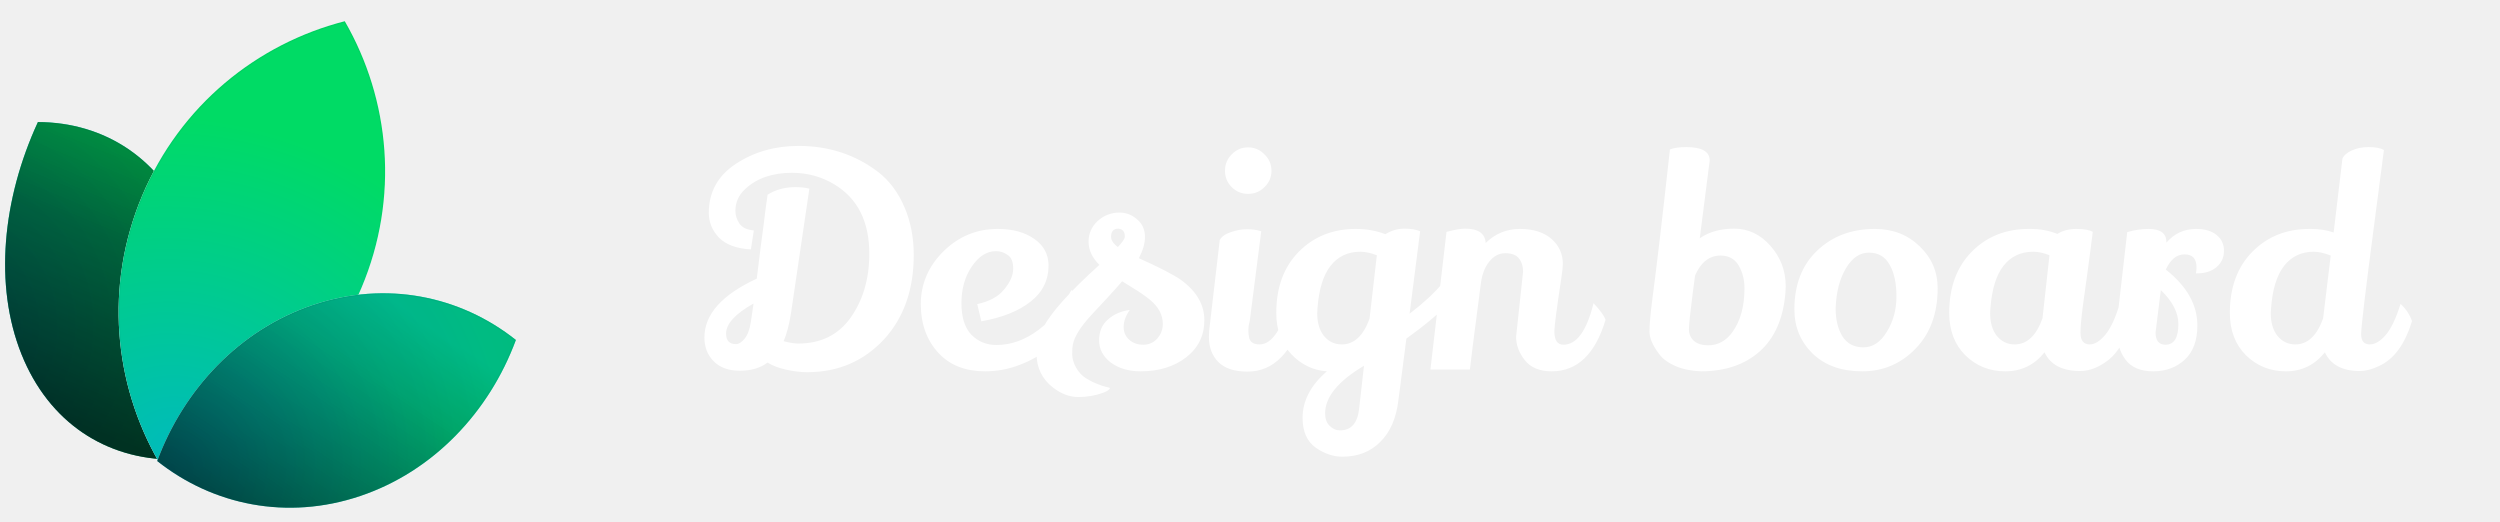
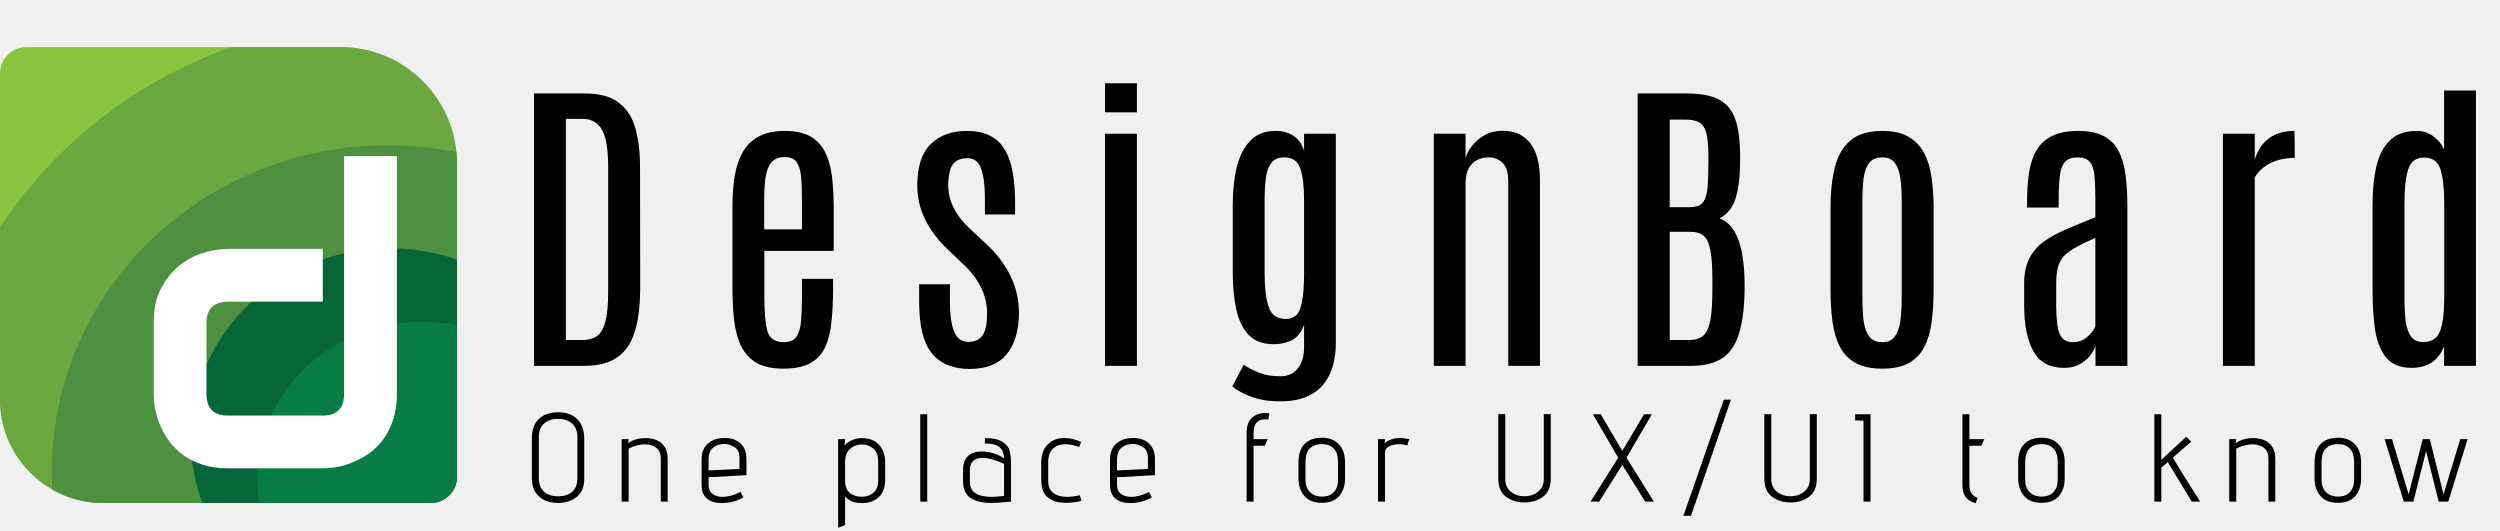
- <svg xmlns="http://www.w3.org/2000/svg" width="115" height="24" viewBox="0 0 115 24" fill="none">
-   <g clip-path="url(#clip0_2530_6389)">
-     <path d="M7.954 21.14C4.896 21.131 2.255 19.458 0.987 16.29C-0.28 13.121 0.109 9.163 1.744 5.615C4.801 5.624 7.443 7.297 8.71 10.465C9.977 13.634 9.588 17.591 7.954 21.14Z" fill="white" />
-     <path d="M7.954 21.14C4.896 21.131 2.255 19.458 0.987 16.29C-0.28 13.121 0.109 9.163 1.744 5.615C4.801 5.624 7.443 7.297 8.71 10.465C9.977 13.634 9.588 17.591 7.954 21.14Z" fill="url(#paint0_radial_2530_6389)" />
-     <g style="mix-blend-mode:hard-light">
-       <path d="M7.954 21.14C4.896 21.131 2.255 19.458 0.987 16.29C-0.28 13.121 0.109 9.163 1.744 5.615C4.801 5.624 7.443 7.297 8.71 10.465C9.977 13.634 9.588 17.591 7.954 21.14Z" fill="black" fill-opacity="0.5" />
-     </g>
-     <path style="mix-blend-mode:hard-light" d="M7.954 21.14C4.896 21.131 2.255 19.458 0.987 16.29C-0.28 13.121 0.109 9.163 1.744 5.615C4.801 5.624 7.443 7.297 8.71 10.465C9.977 13.634 9.588 17.591 7.954 21.14Z" fill="url(#paint1_linear_2530_6389)" fill-opacity="0.5" />
-     <path d="M7.936 21.111C4.897 21.096 2.274 19.43 1.014 16.279C-0.248 13.124 0.136 9.182 1.762 5.643C4.8 5.659 7.423 7.324 8.684 10.475C9.946 13.63 9.562 17.572 7.936 21.111Z" stroke="url(#paint2_linear_2530_6389)" stroke-opacity="0.05" stroke-width="0.056" />
-     <path d="M7.311 21.257C11.354 20.221 14.884 17.375 16.629 13.236C18.374 9.096 17.945 4.587 15.86 0.976C11.816 2.012 8.287 4.858 6.542 8.997C4.797 13.137 5.226 17.646 7.311 21.257Z" fill="white" />
-     <path d="M7.311 21.257C11.354 20.221 14.884 17.375 16.629 13.236C18.374 9.096 17.945 4.587 15.86 0.976C11.816 2.012 8.287 4.858 6.542 8.997C4.797 13.137 5.226 17.646 7.311 21.257Z" fill="url(#paint3_radial_2530_6389)" />
-     <path d="M16.603 13.225C14.864 17.349 11.351 20.186 7.324 21.225C5.253 17.624 4.83 13.132 6.568 9.008C8.306 4.885 11.819 2.047 15.846 1.009C17.918 4.61 18.341 9.101 16.603 13.225Z" stroke="url(#paint4_linear_2530_6389)" stroke-opacity="0.05" stroke-width="0.056" />
-     <path d="M7.233 21.207C9.789 23.237 13.21 23.951 16.577 22.814C19.944 21.677 22.506 18.945 23.73 15.638C21.175 13.608 17.753 12.894 14.387 14.031C11.02 15.168 8.458 17.901 7.233 21.207Z" fill="white" />
-     <path d="M7.233 21.207C9.789 23.237 13.21 23.951 16.577 22.814C19.944 21.677 22.506 18.945 23.73 15.638C21.175 13.608 17.753 12.894 14.387 14.031C11.02 15.168 8.458 17.901 7.233 21.207Z" fill="url(#paint5_radial_2530_6389)" />
-     <g style="mix-blend-mode:hard-light">
-       <path d="M7.233 21.207C9.789 23.237 13.21 23.951 16.577 22.814C19.944 21.677 22.506 18.945 23.73 15.638C21.175 13.608 17.753 12.894 14.387 14.031C11.02 15.168 8.458 17.901 7.233 21.207Z" fill="black" fill-opacity="0.2" />
-     </g>
-     <path style="mix-blend-mode:hard-light" d="M7.233 21.207C9.789 23.237 13.21 23.951 16.577 22.814C19.944 21.677 22.506 18.945 23.73 15.638C21.175 13.608 17.753 12.894 14.387 14.031C11.02 15.168 8.458 17.901 7.233 21.207Z" fill="url(#paint6_linear_2530_6389)" fill-opacity="0.5" />
-     <path d="M16.569 22.788C13.218 23.919 9.814 23.213 7.268 21.198C8.492 17.907 11.045 15.189 14.396 14.058C17.747 12.927 21.151 13.633 23.697 15.648C22.473 18.939 19.92 21.656 16.569 22.788Z" stroke="url(#paint7_linear_2530_6389)" stroke-opacity="0.05" stroke-width="0.056" />
-     <path d="M32.605 9.792C32.605 8.832 33.022 8.079 33.856 7.532C34.69 6.986 35.649 6.712 36.734 6.712C38.123 6.712 39.343 7.111 40.392 7.909C40.912 8.312 41.315 8.85 41.602 9.523C41.889 10.186 42.032 10.921 42.032 11.728C42.032 13.315 41.58 14.606 40.674 15.601C39.733 16.614 38.554 17.121 37.137 17.121C36.823 17.121 36.492 17.081 36.142 17C35.792 16.919 35.514 16.812 35.308 16.677C34.977 16.928 34.551 17.054 34.031 17.054C33.52 17.054 33.121 16.91 32.834 16.623C32.547 16.337 32.403 15.969 32.403 15.521C32.403 14.463 33.206 13.562 34.811 12.818C34.855 12.441 34.918 11.934 34.999 11.298C35.089 10.652 35.156 10.132 35.201 9.738C35.255 9.343 35.29 9.083 35.308 8.958C35.676 8.725 36.102 8.608 36.586 8.608C36.81 8.608 37.025 8.631 37.231 8.676L36.384 14.418C36.303 14.929 36.191 15.355 36.048 15.695C36.326 15.767 36.55 15.803 36.72 15.803C37.751 15.803 38.549 15.413 39.114 14.633C39.697 13.817 39.988 12.831 39.988 11.675C39.988 10.195 39.455 9.133 38.388 8.487C37.796 8.129 37.146 7.949 36.438 7.949C35.532 7.949 34.815 8.196 34.286 8.689C33.981 8.967 33.829 9.303 33.829 9.698C33.829 9.904 33.892 10.101 34.017 10.289C34.143 10.469 34.362 10.572 34.676 10.599L34.542 11.473C33.887 11.437 33.399 11.258 33.076 10.935C32.762 10.603 32.605 10.222 32.605 9.792ZM33.399 15.346C33.399 15.669 33.551 15.83 33.856 15.83C33.981 15.83 34.111 15.749 34.246 15.588C34.389 15.418 34.488 15.153 34.542 14.794L34.663 13.961C33.82 14.436 33.399 14.898 33.399 15.346ZM44.953 13.988C45.508 13.871 45.921 13.647 46.19 13.315C46.468 12.983 46.607 12.665 46.607 12.36C46.607 12.047 46.522 11.836 46.351 11.728C46.19 11.612 46.011 11.553 45.813 11.553C45.392 11.553 45.02 11.791 44.697 12.266C44.383 12.732 44.226 13.293 44.226 13.947C44.226 14.593 44.379 15.077 44.684 15.4C44.997 15.713 45.383 15.87 45.84 15.87C46.513 15.87 47.158 15.637 47.777 15.171C48.395 14.705 48.897 14.095 49.283 13.342C49.48 13.53 49.66 13.763 49.821 14.041C49.525 14.714 49.001 15.373 48.247 16.018C47.871 16.332 47.423 16.588 46.903 16.785C46.392 16.982 45.863 17.081 45.316 17.081C44.419 17.081 43.711 16.807 43.191 16.26C42.635 15.669 42.357 14.911 42.357 13.988C42.357 13.064 42.702 12.257 43.393 11.567C44.092 10.877 44.926 10.531 45.894 10.531C46.584 10.531 47.145 10.684 47.575 10.989C48.005 11.284 48.225 11.688 48.234 12.199C48.234 12.889 47.956 13.45 47.4 13.88C46.853 14.31 46.1 14.611 45.141 14.781L44.953 13.988ZM54.337 12.885C55.045 13.405 55.4 14.019 55.4 14.727C55.4 15.435 55.121 16.005 54.566 16.435C54.01 16.866 53.31 17.081 52.468 17.081C51.921 17.081 51.464 16.946 51.096 16.677C50.737 16.399 50.558 16.059 50.558 15.655C50.558 15.252 50.693 14.933 50.962 14.7C51.23 14.458 51.567 14.31 51.97 14.257C51.782 14.525 51.688 14.786 51.688 15.037C51.688 15.279 51.773 15.476 51.943 15.628C52.114 15.781 52.329 15.857 52.589 15.857C52.849 15.857 53.064 15.763 53.234 15.575C53.405 15.377 53.49 15.153 53.49 14.902C53.49 14.49 53.297 14.122 52.911 13.799C52.678 13.611 52.427 13.436 52.158 13.275C51.889 13.104 51.746 13.015 51.728 13.006C51.692 12.979 51.656 12.957 51.62 12.939C51.459 13.127 51.226 13.387 50.921 13.719C50.616 14.041 50.374 14.301 50.195 14.499C49.693 15.046 49.41 15.503 49.348 15.87C49.33 15.942 49.321 16.081 49.321 16.287C49.321 16.485 49.379 16.691 49.496 16.906C49.621 17.121 49.769 17.282 49.94 17.39C50.11 17.498 50.276 17.583 50.437 17.645C50.607 17.717 50.751 17.767 50.867 17.793C50.993 17.82 51.056 17.838 51.056 17.847C51.056 17.91 50.957 17.982 50.76 18.062C50.392 18.197 50.007 18.264 49.603 18.264C49.209 18.264 48.823 18.121 48.447 17.834C47.936 17.439 47.68 16.915 47.68 16.26C47.68 15.857 47.783 15.458 47.989 15.063C48.357 14.364 49.218 13.405 50.572 12.185C50.24 11.854 50.074 11.5 50.074 11.123C50.074 10.747 50.213 10.428 50.491 10.168C50.778 9.908 51.114 9.778 51.499 9.778C51.849 9.778 52.154 9.917 52.414 10.195C52.584 10.383 52.669 10.621 52.669 10.908C52.669 11.195 52.575 11.518 52.387 11.876C53.346 12.307 53.996 12.643 54.337 12.885ZM51.419 11.365C51.634 11.141 51.742 10.98 51.742 10.881C51.742 10.657 51.643 10.536 51.446 10.518C51.221 10.518 51.109 10.643 51.109 10.895C51.109 11.047 51.213 11.204 51.419 11.365ZM56.659 7.102C56.865 6.887 57.116 6.779 57.412 6.779C57.708 6.779 57.959 6.887 58.165 7.102C58.38 7.308 58.488 7.559 58.488 7.855C58.488 8.151 58.38 8.402 58.165 8.608C57.959 8.814 57.708 8.918 57.412 8.918C57.116 8.918 56.865 8.814 56.659 8.608C56.453 8.402 56.35 8.151 56.35 7.855C56.35 7.559 56.453 7.308 56.659 7.102ZM56.108 11.042C56.197 10.881 56.367 10.76 56.618 10.679C56.87 10.59 57.116 10.545 57.358 10.545C57.609 10.545 57.829 10.576 58.017 10.639C57.667 13.338 57.493 14.7 57.493 14.727C57.448 14.907 57.425 15.059 57.425 15.184C57.425 15.301 57.434 15.404 57.452 15.494C57.488 15.727 57.65 15.843 57.937 15.843C58.232 15.843 58.501 15.655 58.743 15.279C58.994 14.893 59.183 14.458 59.308 13.974C59.371 14.01 59.47 14.118 59.604 14.297C59.739 14.476 59.819 14.611 59.846 14.7C59.667 15.418 59.362 15.996 58.932 16.435C58.501 16.875 57.986 17.094 57.385 17.094C56.784 17.094 56.336 16.946 56.04 16.65C55.753 16.355 55.61 15.973 55.61 15.507C55.61 15.409 55.614 15.306 55.623 15.198L56.108 11.042ZM62.367 10.531C62.86 10.531 63.313 10.612 63.725 10.773C64.003 10.603 64.294 10.518 64.599 10.518C64.904 10.518 65.146 10.558 65.326 10.639L64.841 14.431C65.505 13.92 66.007 13.454 66.348 13.033L66.738 13.853C66.227 14.391 65.545 14.965 64.694 15.575L64.33 18.385C64.232 19.228 63.954 19.873 63.497 20.322C63.048 20.779 62.466 21.008 61.748 21.008C61.336 21.008 60.932 20.873 60.538 20.604C60.126 20.317 59.919 19.855 59.919 19.219C59.919 18.439 60.291 17.726 61.036 17.081C60.399 17.036 59.852 16.771 59.395 16.287C58.938 15.803 58.709 15.171 58.709 14.391C58.709 13.217 59.054 12.28 59.745 11.58C60.435 10.881 61.309 10.531 62.367 10.531ZM62.569 11.58C61.995 11.58 61.538 11.8 61.197 12.239C60.865 12.67 60.668 13.315 60.605 14.176C60.596 14.257 60.592 14.333 60.592 14.405C60.592 14.844 60.695 15.193 60.901 15.453C61.116 15.713 61.39 15.843 61.721 15.843C62.286 15.843 62.712 15.449 62.999 14.66L63.335 11.742C63.057 11.634 62.802 11.58 62.569 11.58ZM60.955 19.017C60.955 19.259 61.022 19.448 61.157 19.582C61.3 19.726 61.461 19.797 61.641 19.797C62.143 19.797 62.434 19.479 62.515 18.842L62.743 16.825C61.551 17.533 60.955 18.264 60.955 19.017ZM69.74 15.494L70.062 12.495C70.062 12.253 70 12.051 69.874 11.89C69.749 11.728 69.538 11.648 69.242 11.648C68.955 11.648 68.709 11.778 68.502 12.038C68.305 12.289 68.18 12.607 68.126 12.992C67.803 15.449 67.633 16.785 67.615 17H65.799L66.539 10.666C66.915 10.567 67.202 10.518 67.4 10.518C68 10.518 68.314 10.738 68.341 11.177C68.78 10.747 69.305 10.531 69.915 10.531C70.533 10.531 71.017 10.684 71.367 10.989C71.716 11.293 71.891 11.679 71.891 12.145C71.891 12.271 71.865 12.508 71.811 12.858C71.605 14.221 71.501 15.014 71.501 15.238C71.501 15.651 71.64 15.857 71.918 15.857C72.528 15.857 72.99 15.22 73.303 13.947C73.608 14.27 73.792 14.525 73.855 14.714C73.38 16.292 72.555 17.081 71.38 17.081C70.825 17.081 70.412 16.91 70.143 16.57C69.874 16.229 69.74 15.87 69.74 15.494ZM79.776 10.518C80.421 10.518 80.977 10.782 81.443 11.311C81.91 11.84 82.143 12.459 82.143 13.167C82.143 13.266 82.138 13.369 82.129 13.477C82.031 14.651 81.636 15.548 80.946 16.166C80.255 16.776 79.355 17.081 78.243 17.081C77.794 17.063 77.404 16.982 77.073 16.839C76.741 16.695 76.495 16.516 76.333 16.301C76.028 15.906 75.876 15.557 75.876 15.252C75.876 14.938 75.921 14.436 76.01 13.745C76.199 12.329 76.468 10.038 76.817 6.873C77.005 6.802 77.257 6.766 77.57 6.766C78.288 6.766 78.646 6.972 78.646 7.384L78.189 10.962C78.61 10.666 79.139 10.518 79.776 10.518ZM77.691 15.158C77.691 15.364 77.768 15.539 77.92 15.682C78.081 15.817 78.301 15.884 78.579 15.884C79.036 15.884 79.413 15.673 79.709 15.252C80.067 14.741 80.246 14.077 80.246 13.261C80.246 12.867 80.157 12.517 79.978 12.212C79.798 11.908 79.52 11.755 79.144 11.755C78.633 11.755 78.243 12.06 77.974 12.67L77.866 13.477C77.75 14.382 77.691 14.942 77.691 15.158ZM86.241 10.531C87.066 10.531 87.751 10.796 88.298 11.325C88.854 11.854 89.132 12.499 89.132 13.261C89.132 14.418 88.791 15.346 88.11 16.045C87.438 16.735 86.622 17.081 85.662 17.081C84.703 17.081 83.941 16.807 83.376 16.26C82.82 15.713 82.542 15.037 82.542 14.23C82.542 13.1 82.888 12.203 83.578 11.54C84.277 10.868 85.165 10.531 86.241 10.531ZM85.972 11.621C85.55 11.621 85.196 11.863 84.909 12.347C84.622 12.831 84.466 13.441 84.439 14.176C84.439 14.696 84.542 15.126 84.748 15.467C84.963 15.808 85.286 15.978 85.716 15.978C86.147 15.978 86.505 15.74 86.792 15.265C87.088 14.79 87.236 14.248 87.236 13.638C87.236 13.028 87.133 12.544 86.927 12.185C86.72 11.809 86.402 11.621 85.972 11.621ZM95.689 17.067C94.864 17.067 94.317 16.78 94.048 16.207C93.582 16.789 92.981 17.081 92.246 17.081C91.519 17.081 90.905 16.834 90.403 16.341C89.91 15.848 89.664 15.198 89.664 14.391C89.664 13.217 90.009 12.28 90.699 11.58C91.389 10.881 92.264 10.531 93.322 10.531C93.349 10.531 93.375 10.531 93.402 10.531C93.851 10.531 94.263 10.608 94.639 10.76C94.882 10.608 95.173 10.531 95.514 10.531C95.863 10.531 96.114 10.576 96.267 10.666C96.186 11.329 96.101 11.984 96.011 12.629C95.922 13.266 95.859 13.719 95.823 13.988C95.742 14.597 95.702 15.037 95.702 15.306C95.702 15.664 95.845 15.843 96.132 15.843C96.356 15.843 96.594 15.695 96.845 15.4C97.096 15.095 97.316 14.62 97.504 13.974C97.764 14.207 97.943 14.467 98.042 14.754C97.782 15.606 97.432 16.207 96.993 16.556C96.554 16.897 96.119 17.067 95.689 17.067ZM93.523 11.58C92.95 11.58 92.492 11.8 92.152 12.239C91.82 12.67 91.623 13.315 91.56 14.176C91.551 14.257 91.546 14.333 91.546 14.405C91.546 14.844 91.65 15.193 91.856 15.453C92.071 15.713 92.344 15.843 92.676 15.843C93.241 15.843 93.667 15.444 93.954 14.647L94.276 11.742C94.016 11.634 93.765 11.58 93.523 11.58ZM101.039 12.293C101.039 11.899 100.855 11.701 100.488 11.701C100.129 11.701 99.842 11.934 99.627 12.401C100.595 13.163 101.079 14.019 101.079 14.969C101.079 15.66 100.887 16.184 100.501 16.543C100.115 16.901 99.631 17.081 99.049 17.081C98.466 17.081 98.04 16.901 97.771 16.543C97.502 16.175 97.368 15.713 97.368 15.158C97.368 14.987 97.372 14.862 97.381 14.781L97.852 10.679C98.174 10.581 98.502 10.531 98.833 10.531C99.38 10.531 99.654 10.733 99.654 11.137V11.163C100.012 10.742 100.47 10.531 101.025 10.531C101.429 10.531 101.743 10.626 101.967 10.814C102.191 10.993 102.303 11.235 102.303 11.54C102.303 11.845 102.187 12.096 101.953 12.293C101.729 12.481 101.433 12.575 101.066 12.575C101.048 12.575 101.03 12.575 101.012 12.575C101.03 12.477 101.039 12.383 101.039 12.293ZM100.205 14.902C100.205 14.382 99.936 13.862 99.398 13.342C99.237 14.633 99.156 15.283 99.156 15.292C99.156 15.669 99.309 15.857 99.613 15.857C100.008 15.857 100.205 15.539 100.205 14.902ZM107.751 7.304C107.814 7.151 107.953 7.026 108.168 6.927C108.392 6.82 108.657 6.766 108.961 6.766C109.275 6.766 109.508 6.811 109.661 6.9C109.571 7.6 109.428 8.698 109.23 10.195C108.818 13.324 108.612 15.05 108.612 15.373C108.612 15.687 108.746 15.843 109.015 15.843C109.248 15.843 109.49 15.7 109.741 15.413C109.992 15.117 110.221 14.638 110.427 13.974C110.678 14.216 110.853 14.481 110.952 14.768C110.629 15.835 110.122 16.525 109.432 16.839C109.118 16.991 108.822 17.067 108.545 17.067C107.747 17.067 107.213 16.78 106.944 16.207C106.478 16.789 105.882 17.081 105.156 17.081C104.429 17.081 103.815 16.834 103.313 16.341C102.82 15.848 102.573 15.198 102.573 14.391C102.573 13.217 102.919 12.28 103.609 11.58C104.299 10.881 105.173 10.531 106.231 10.531C106.258 10.531 106.285 10.531 106.312 10.531C106.68 10.531 107.025 10.585 107.348 10.693L107.751 7.304ZM106.433 11.58C105.859 11.58 105.402 11.8 105.061 12.239C104.73 12.67 104.532 13.315 104.47 14.176C104.461 14.257 104.456 14.333 104.456 14.405C104.456 14.844 104.559 15.193 104.766 15.453C104.981 15.713 105.254 15.843 105.586 15.843C106.151 15.843 106.577 15.444 106.863 14.647L107.213 11.755C106.917 11.639 106.657 11.58 106.433 11.58Z" fill="white" />
+ <svg xmlns="http://www.w3.org/2000/svg" width="1804" height="383" viewBox="0 0 1804 383" fill="none">
+   <g clip-path="url(#clip0_2549_6505)">
+     <ellipse cx="280.997" cy="345.032" rx="419.893" ry="407.349" fill="#8BC43E" />
+     <ellipse cx="279.647" cy="340.257" rx="332.591" ry="325.433" fill="#6CA840" />
+     <ellipse cx="279.648" cy="340.254" rx="242.243" ry="235.398" fill="#4D903F" />
+     <ellipse cx="280.998" cy="316.843" rx="143.256" ry="137.686" fill="#066638" />
+     <ellipse cx="304.99" cy="345.036" rx="119.264" ry="112.849" fill="#077D45" />
+     <path d="M286.389 284.479C286.389 291.021 285.559 296.93 283.898 302.203C282.238 307.379 280.041 311.969 277.307 315.973C274.572 319.879 271.398 323.248 267.785 326.08C264.172 328.814 260.363 331.061 256.359 332.818C252.453 334.576 248.449 335.895 244.348 336.773C240.344 337.555 236.535 337.945 232.922 337.945H164.221C157.678 337.945 151.818 337.115 146.643 335.455C141.467 333.795 136.877 331.598 132.873 328.863C128.967 326.031 125.598 322.809 122.766 319.195C120.031 315.582 117.785 311.822 116.027 307.916C114.27 303.912 112.951 299.908 112.072 295.904C111.291 291.803 110.9 287.994 110.9 284.479V232.916C110.9 223.15 112.658 214.898 116.174 208.16C119.787 201.324 124.23 195.807 129.504 191.607C134.875 187.311 140.686 184.234 146.936 182.379C153.186 180.523 158.947 179.596 164.221 179.596H232.922V217.682H164.514C159.436 217.682 155.578 219 152.941 221.637C150.305 224.176 148.986 227.936 148.986 232.916V284.186C148.986 289.361 150.256 293.268 152.795 295.904C155.432 298.541 159.24 299.859 164.221 299.859H232.922C238.098 299.859 241.955 298.541 244.494 295.904C247.033 293.268 248.303 289.459 248.303 284.479V112.652H286.389V284.479Z" fill="white" />
  </g>
+   <path d="M385.351 264V67.445H422.317C432.592 67.445 440.595 69.604 446.328 73.922C452.061 78.166 456.081 84.271 458.389 92.238C460.697 100.204 461.851 109.734 461.851 120.827L461.963 207.155C461.963 220.408 460.623 231.241 457.943 239.654C455.337 247.993 451.056 254.135 445.1 258.081C439.218 262.027 431.363 264 421.535 264H385.351ZM408.357 245.35H420.195C424.365 245.35 427.827 244.456 430.581 242.669C433.336 240.808 435.384 237.383 436.724 232.395C438.138 227.407 438.846 220.185 438.846 210.729V120.269C438.846 107.91 437.394 99.087 434.49 93.801C431.586 88.441 426.821 85.76 420.195 85.76H408.357V245.35ZM565.396 266.01C557.355 266.01 550.878 264.633 545.964 261.878C541.124 259.049 537.439 255.066 534.907 249.928C532.376 244.791 530.664 238.649 529.77 231.501C528.951 224.279 528.542 216.313 528.542 207.602V148.412C528.542 140.52 529.1 133.298 530.217 126.746C531.334 120.12 533.269 114.425 536.024 109.66C538.779 104.82 542.613 101.098 547.527 98.492C552.441 95.811 558.695 94.471 566.289 94.471C573.958 94.471 580.137 95.811 584.828 98.492C589.518 101.172 593.055 104.969 595.437 109.883C597.894 114.722 599.532 120.53 600.351 127.305C601.17 134.006 601.58 141.376 601.58 149.417V181.022H551.548V214.415C551.548 224.987 552.255 233.065 553.669 238.649C555.159 244.158 559.142 246.913 565.619 246.913C569.863 246.913 572.878 245.61 574.665 243.004C576.526 240.324 577.643 236.601 578.016 231.836C578.462 226.997 578.686 221.301 578.686 214.75V201.236H601.133V208.384C601.133 217.095 600.761 224.987 600.016 232.06C599.346 239.133 597.857 245.201 595.549 250.263C593.241 255.326 589.667 259.235 584.828 261.99C580.063 264.67 573.586 266.01 565.396 266.01ZM551.436 165.499H578.686V144.168C578.686 137.468 578.462 131.846 578.016 127.305C577.569 122.689 576.489 119.227 574.777 116.919C573.064 114.536 570.235 113.345 566.289 113.345C561.897 113.345 558.621 114.685 556.461 117.365C554.377 120.046 552.999 123.768 552.329 128.533C551.734 133.224 551.436 138.696 551.436 144.95V165.499ZM699.652 266.234C687.739 266.234 678.693 262.511 672.514 255.066C666.334 247.546 663.245 235.112 663.245 217.765V205.145H685.469V217.653C685.469 227.034 686.474 234.219 688.484 239.207C690.569 244.196 693.956 246.69 698.647 246.69C703.337 246.69 706.762 245.163 708.921 242.111C711.155 239.058 712.272 233.586 712.272 225.694C712.272 221.748 711.676 217.839 710.485 213.968C709.293 210.022 707.469 206.15 705.012 202.353C702.556 198.482 699.391 194.722 695.52 191.074L683.682 179.794C676.609 173.019 671.211 165.834 667.488 158.24C663.766 150.571 661.904 142.456 661.904 133.894C661.904 120.344 665.106 110.404 671.509 104.076C677.912 97.673 686.734 94.471 697.977 94.471C705.496 94.471 711.825 96.109 716.962 99.385C722.099 102.661 725.971 108.096 728.577 115.69C731.183 123.284 732.486 133.633 732.486 146.737V154.778H710.708V143.163C710.708 133.782 709.777 126.598 707.916 121.609C706.129 116.621 702.891 114.127 698.2 114.127C693.658 114.127 690.234 115.467 687.926 118.147C685.692 120.753 684.464 125.555 684.24 132.554C684.166 136.127 684.612 139.738 685.58 143.387C686.623 147.035 688.298 150.646 690.606 154.22C692.914 157.793 695.892 161.293 699.54 164.717L711.602 175.997C719.419 183.219 725.301 190.999 729.247 199.338C733.267 207.602 735.277 216.35 735.277 225.582C735.277 238.239 732.374 248.179 726.567 255.401C720.834 262.623 711.862 266.234 699.652 266.234ZM797.389 264V96.481H820.395V264H797.389ZM797.389 81.07V60.074H820.395V81.07H797.389ZM925.726 289.575C918.057 289.798 911.133 288.942 904.954 287.006C898.849 285.07 893.6 282.353 889.207 278.853L897.471 263.218C900.747 265.452 904.619 267.425 909.086 269.137C913.553 270.85 918.727 271.631 924.609 271.482C929.821 271.334 933.841 269.361 936.671 265.564C939.574 261.841 941.026 256.815 941.026 250.487V234.517C938.867 240.026 935.889 243.712 932.092 245.573C928.295 247.434 923.976 248.365 919.137 248.365C911.319 248.365 905.252 246.094 900.933 241.553C896.689 237.011 893.711 230.794 891.999 222.902C890.361 215.01 889.542 206.076 889.542 196.099V148.077C889.542 137.877 890.51 128.719 892.446 120.604C894.456 112.489 897.769 106.086 902.385 101.395C907.001 96.63 913.255 94.322 921.147 94.471C925.912 94.546 930.007 95.737 933.432 98.045C936.931 100.353 939.463 103.927 941.026 108.766V96.481H963.92V248.365C963.92 253.13 963.325 257.895 962.133 262.66C961.017 267.425 959.044 271.78 956.214 275.726C953.46 279.747 949.588 282.985 944.6 285.442C939.686 287.974 933.395 289.351 925.726 289.575ZM927.96 230.161C930.938 230.161 933.395 229.268 935.33 227.481C937.266 225.694 938.681 222.381 939.574 217.542C940.542 212.628 941.026 205.592 941.026 196.434V144.727C941.026 134.527 940.095 126.784 938.234 121.498C936.447 116.211 932.65 113.568 926.843 113.568C922.599 113.568 919.435 114.908 917.35 117.589C915.34 120.195 914.037 123.806 913.441 128.422C912.846 133.038 912.548 138.398 912.548 144.503V196.658C912.548 207.751 913.553 216.127 915.563 221.785C917.573 227.369 921.706 230.161 927.96 230.161ZM1034.63 264V96.481H1057.53V114.238C1059.01 109.027 1062.18 104.411 1067.02 100.39C1071.93 96.37 1077.78 94.359 1084.55 94.359C1092.96 94.359 1099.52 97.338 1104.21 103.294C1108.9 109.25 1111.24 118.296 1111.24 130.432V264H1088.35V130.544C1088.35 124.587 1087.01 120.269 1084.33 117.589C1081.65 114.908 1078.22 113.568 1074.05 113.568C1071 113.568 1068.21 114.238 1065.68 115.579C1063.15 116.919 1061.14 119.003 1059.65 121.833C1058.23 124.662 1057.53 128.31 1057.53 132.777V264H1034.63ZM1181.73 264V67.445H1217.24C1227.3 67.445 1235.08 68.934 1240.58 71.912C1246.09 74.89 1249.97 79.618 1252.2 86.095C1254.43 92.573 1255.59 101.098 1255.66 111.67V115.914C1255.66 126.858 1254.62 135.792 1252.53 142.717C1250.52 149.566 1246.62 154.517 1240.81 157.57C1245.5 159.431 1249.15 162.67 1251.75 167.286C1254.36 171.902 1256.18 177.449 1257.23 183.926C1258.34 190.404 1258.9 197.365 1258.9 204.81V208.942C1258.75 221.748 1257.45 232.209 1254.99 240.324C1252.61 248.439 1248.63 254.433 1243.04 258.304C1237.46 262.101 1229.83 264 1220.15 264H1181.73ZM1204.85 245.35H1219.03C1223.42 245.35 1226.81 244.27 1229.19 242.111C1231.58 239.952 1233.25 236.192 1234.22 230.831C1235.19 225.396 1235.67 217.877 1235.67 208.272V201.46C1235.67 189.324 1234.7 180.613 1232.77 175.327C1230.83 169.966 1226.66 167.286 1220.26 167.286H1204.85V245.35ZM1204.85 149.529H1217.91C1221.04 149.529 1223.57 149.194 1225.51 148.524C1227.44 147.779 1228.93 146.328 1229.98 144.168C1231.09 142.009 1231.84 138.808 1232.21 134.564C1232.58 130.32 1232.77 124.625 1232.77 117.477V112.005C1232.77 104.56 1232.21 99.013 1231.09 95.365C1229.98 91.716 1228.19 89.297 1225.73 88.106C1223.35 86.914 1220.18 86.319 1216.24 86.319H1204.85V149.529ZM1358.31 266.01C1350.42 266.01 1344.02 264.67 1339.1 261.99C1334.19 259.235 1330.39 255.363 1327.71 250.375C1325.11 245.312 1323.32 239.282 1322.35 232.283C1321.38 225.21 1320.9 217.318 1320.9 208.607V149.306C1320.9 138.808 1321.91 129.427 1323.92 121.163C1325.93 112.898 1329.61 106.384 1334.97 101.619C1340.41 96.854 1348.19 94.471 1358.31 94.471C1365.91 94.471 1372.12 95.849 1376.96 98.603C1381.8 101.284 1385.56 105.118 1388.24 110.106C1390.92 115.02 1392.75 120.827 1393.71 127.528C1394.76 134.155 1395.28 141.414 1395.28 149.306V208.607C1395.28 217.169 1394.83 224.95 1393.94 231.948C1393.04 238.947 1391.3 245.015 1388.69 250.152C1386.16 255.215 1382.44 259.123 1377.52 261.878C1372.68 264.633 1366.28 266.01 1358.31 266.01ZM1358.31 246.913C1362.33 246.913 1365.31 245.573 1367.25 242.893C1369.26 240.212 1370.6 236.49 1371.27 231.725C1371.94 226.885 1372.27 221.301 1372.27 214.973V144.727C1372.27 138.473 1371.94 133.038 1371.27 128.422C1370.6 123.731 1369.26 120.083 1367.25 117.477C1365.24 114.871 1362.26 113.568 1358.31 113.568C1354.14 113.568 1351.02 114.871 1348.93 117.477C1346.85 120.083 1345.47 123.731 1344.8 128.422C1344.2 133.038 1343.91 138.473 1343.91 144.727V214.973C1343.91 221.301 1344.2 226.885 1344.8 231.725C1345.47 236.49 1346.85 240.212 1348.93 242.893C1351.02 245.573 1354.14 246.913 1358.31 246.913ZM1489.33 265.452C1479.2 265.452 1471.91 261.543 1467.44 253.726C1462.97 245.834 1460.7 234.926 1460.63 221.004V204.698C1460.63 197.328 1461.89 191.222 1464.43 186.383C1466.96 181.469 1470.53 177.374 1475.15 174.098C1479.76 170.822 1485.2 167.882 1491.45 165.276C1497.71 162.595 1504.56 159.766 1512 156.788V143.833C1512 136.686 1511.78 130.916 1511.33 126.523C1510.88 122.056 1509.73 118.78 1507.87 116.695C1506.08 114.611 1503.18 113.568 1499.16 113.568C1495.21 113.568 1492.23 114.611 1490.22 116.695C1488.29 118.78 1487.02 122.056 1486.43 126.523C1485.83 130.99 1485.53 136.798 1485.53 143.945V149.752H1462.75V144.95C1462.75 137.803 1463.2 131.176 1464.09 125.071C1464.98 118.892 1466.7 113.531 1469.23 108.989C1471.76 104.448 1475.44 100.911 1480.28 98.38C1485.2 95.774 1491.64 94.471 1499.6 94.471C1507.2 94.471 1513.3 95.7 1517.92 98.157C1522.61 100.539 1526.18 104.076 1528.64 108.766C1531.17 113.457 1532.88 119.264 1533.78 126.188C1534.67 133.038 1535.12 140.967 1535.12 149.976V264H1512.11V249.482C1511.44 251.715 1510.14 254.098 1508.2 256.629C1506.27 259.086 1503.74 261.171 1500.61 262.883C1497.48 264.596 1493.72 265.452 1489.33 265.452ZM1495.81 246.913C1499.83 246.913 1503.29 245.647 1506.19 243.116C1509.1 240.51 1511.03 237.942 1512 235.41V171.641C1506.27 174.173 1501.54 176.481 1497.82 178.566C1494.17 180.576 1491.3 182.698 1489.22 184.931C1487.21 187.165 1485.79 189.845 1484.97 192.972C1484.16 196.099 1483.75 200.045 1483.75 204.81V220.333C1483.75 229.789 1484.56 236.601 1486.2 240.771C1487.84 244.866 1491.04 246.913 1495.81 246.913ZM1604.04 264V96.481H1627.05V115.132C1628.98 108.654 1632.33 103.592 1637.1 99.944C1641.94 96.295 1648.08 94.471 1655.53 94.471C1655.68 94.471 1655.75 95.476 1655.75 97.487C1655.82 99.422 1655.86 101.656 1655.86 104.187C1655.86 106.719 1655.86 108.989 1655.86 111C1655.86 112.935 1655.86 113.903 1655.86 113.903C1652.29 113.903 1648.71 114.35 1645.14 115.244C1641.57 116.062 1638.22 117.514 1635.09 119.599C1631.96 121.609 1629.28 124.364 1627.05 127.863V264H1604.04ZM1740.53 265.452C1732.27 265.452 1726.09 263.032 1721.99 258.193C1717.97 253.353 1715.29 246.801 1713.95 238.537C1712.69 230.198 1712.05 220.817 1712.05 210.394V147.072C1712.05 137.095 1712.95 128.161 1714.73 120.269C1716.6 112.303 1719.83 106.011 1724.45 101.395C1729.14 96.779 1735.66 94.471 1743.99 94.471C1748.39 94.471 1752.3 95.737 1755.72 98.268C1759.22 100.8 1761.86 103.927 1763.65 107.649V65.323H1786.66V264H1763.65V249.928C1761.42 255.438 1758.25 259.421 1754.16 261.878C1750.06 264.261 1745.52 265.452 1740.53 265.452ZM1748.46 246.801C1751.96 246.801 1754.83 245.945 1757.06 244.233C1759.37 242.446 1761.04 239.17 1762.09 234.405C1763.2 229.64 1763.76 222.828 1763.76 213.968V146.737C1763.76 135.867 1762.83 127.64 1760.97 122.056C1759.18 116.472 1755.2 113.68 1749.02 113.68C1743.44 113.754 1739.71 116.509 1737.85 121.944C1735.99 127.305 1735.06 135.755 1735.06 147.295V214.973C1735.06 221.45 1735.36 227.071 1735.95 231.836C1736.62 236.601 1737.93 240.287 1739.86 242.893C1741.8 245.499 1744.66 246.801 1748.46 246.801Z" fill="black" />
+   <path d="M421.587 345.299C421.587 351.359 419.727 355.829 416.007 358.709C412.347 361.529 407.937 362.939 402.777 362.939C399.537 362.939 396.477 362.369 393.597 361.229C390.717 360.029 388.347 358.109 386.487 355.469C384.687 352.829 383.787 349.439 383.787 345.299V316.319C383.787 310.139 385.467 305.459 388.827 302.279C392.247 299.099 396.927 297.509 402.867 297.509C408.807 297.509 413.397 299.189 416.637 302.549C419.937 305.909 421.587 310.529 421.587 316.409V345.299ZM416.637 315.509C416.637 311.129 415.347 307.829 412.767 305.609C410.247 303.389 406.887 302.279 402.687 302.279C398.487 302.279 395.127 303.389 392.607 305.609C390.087 307.829 388.827 311.129 388.827 315.509V345.209C388.827 349.469 390.117 352.709 392.697 354.929C395.337 357.089 398.667 358.169 402.687 358.169C406.767 358.169 410.097 357.119 412.677 355.019C415.317 352.859 416.637 349.559 416.637 345.119V315.509ZM476.832 331.079C476.832 327.419 475.752 324.779 473.592 323.159C471.492 321.479 468.762 320.639 465.402 320.639C463.362 320.639 461.292 320.939 459.192 321.539C457.092 322.079 455.232 322.799 453.612 323.699V361.949H448.572V316.859H453.612L453.252 319.919C454.692 318.659 456.522 317.729 458.742 317.129C460.962 316.469 463.272 316.139 465.672 316.139C468.972 316.139 471.792 316.679 474.132 317.759C476.532 318.839 478.392 320.459 479.712 322.619C481.092 324.779 481.782 327.509 481.782 330.809V361.949H476.832V331.079ZM536.412 358.799C534.252 360.179 531.792 361.229 529.032 361.949C526.272 362.669 523.512 363.029 520.752 363.029C516.312 363.029 512.772 361.949 510.132 359.789C507.552 357.569 506.262 354.269 506.262 349.889V331.439C506.262 326.579 507.762 322.799 510.762 320.099C513.822 317.399 517.842 316.049 522.822 316.049C527.802 316.049 531.672 317.399 534.432 320.099C537.252 322.739 538.662 326.429 538.662 331.169V342.869L511.302 344.399V349.889C511.302 352.769 512.232 354.929 514.092 356.369C515.952 357.809 518.382 358.529 521.382 358.529C525.582 358.529 529.932 357.329 534.432 354.929L536.412 358.799ZM533.622 330.539C533.622 326.819 532.452 324.209 530.112 322.709C527.772 321.149 525.312 320.369 522.732 320.369C519.432 320.369 516.702 321.269 514.542 323.069C512.382 324.869 511.302 327.689 511.302 331.529V339.449L533.622 338.369V330.539ZM604.804 316.859H609.844L609.394 321.449C611.014 319.709 612.904 318.389 615.064 317.489C617.284 316.589 619.474 316.139 621.634 316.139C627.214 316.139 631.444 317.759 634.324 320.999C637.264 324.239 638.734 328.439 638.734 333.599V346.109C638.734 351.569 637.204 355.769 634.144 358.709C631.084 361.589 627.034 363.029 621.994 363.029C619.414 363.029 617.134 362.669 615.154 361.949C613.174 361.229 611.404 359.969 609.844 358.169V378.869L604.804 380.849V316.859ZM633.694 333.239C633.694 328.859 632.524 325.679 630.184 323.699C627.904 321.719 625.174 320.729 621.994 320.729C618.754 320.729 615.964 321.719 613.624 323.699C611.284 325.619 610.024 328.649 609.844 332.789V347.009C609.844 350.909 610.954 353.789 613.174 355.649C615.394 357.509 618.334 358.439 621.994 358.439C625.294 358.439 628.054 357.479 630.274 355.559C632.554 353.579 633.694 350.729 633.694 347.009V333.239ZM664.049 298.949H669.089V361.949H664.049V298.949ZM729.557 361.949C723.077 362.609 718.397 362.939 715.517 362.939C709.217 362.939 704.207 361.769 700.487 359.429C696.767 357.089 694.907 352.859 694.907 346.739V339.269C694.907 333.329 696.977 329.339 701.117 327.299C703.097 326.279 705.617 325.769 708.677 325.769C711.497 325.769 714.347 326.249 717.227 327.209C720.107 328.109 722.537 329.309 724.517 330.809C724.517 327.509 723.557 324.899 721.637 322.979C719.717 320.999 716.027 320.009 710.567 320.009L710.837 316.139C716.597 316.139 720.827 317.069 723.527 318.929C726.287 320.729 727.967 322.889 728.567 325.409C729.227 327.929 729.557 331.169 729.557 335.129V361.949ZM724.517 334.679C722.057 333.539 719.417 332.549 716.597 331.709C713.837 330.869 711.287 330.449 708.947 330.449C702.887 330.449 699.857 333.479 699.857 339.539V347.369C699.857 351.269 701.207 354.119 703.907 355.919C706.607 357.659 710.447 358.529 715.427 358.529C718.007 358.529 721.037 358.289 724.517 357.809V334.679ZM780.318 361.409C776.598 362.369 772.998 362.849 769.518 362.849C766.278 362.849 763.578 362.489 761.418 361.769C757.878 360.569 755.298 358.739 753.678 356.279C752.118 353.759 751.338 350.249 751.338 345.749V334.229C751.338 328.289 752.898 323.789 756.018 320.729C759.138 317.609 763.158 316.049 768.078 316.049C771.978 316.049 775.998 317.009 780.138 318.929L778.698 322.619C775.278 321.239 771.978 320.549 768.798 320.549C765.078 320.549 762.078 321.629 759.798 323.789C757.518 325.889 756.378 329.189 756.378 333.689V346.739C756.378 350.879 757.608 353.879 760.068 355.739C762.588 357.599 765.918 358.529 770.058 358.529C772.758 358.529 775.818 358.139 779.238 357.359L780.318 361.409ZM831.151 358.799C828.991 360.179 826.531 361.229 823.771 361.949C821.011 362.669 818.251 363.029 815.491 363.029C811.051 363.029 807.511 361.949 804.871 359.789C802.291 357.569 801.001 354.269 801.001 349.889V331.439C801.001 326.579 802.501 322.799 805.501 320.099C808.561 317.399 812.581 316.049 817.561 316.049C822.541 316.049 826.411 317.399 829.171 320.099C831.991 322.739 833.401 326.429 833.401 331.169V342.869L806.041 344.399V349.889C806.041 352.769 806.971 354.929 808.831 356.369C810.691 357.809 813.121 358.529 816.121 358.529C820.321 358.529 824.671 357.329 829.171 354.929L831.151 358.799ZM828.361 330.539C828.361 326.819 827.191 324.209 824.851 322.709C822.511 321.149 820.051 320.369 817.471 320.369C814.171 320.369 811.441 321.269 809.281 323.069C807.121 324.869 806.041 327.689 806.041 331.529V339.449L828.361 338.369V330.539ZM899.543 312.539C899.543 307.559 900.803 303.899 903.323 301.559C905.843 299.219 908.963 298.049 912.683 298.049C913.823 298.049 914.933 298.139 916.013 298.319L915.203 302.729C914.123 302.609 913.343 302.549 912.863 302.549C907.343 302.549 904.583 305.879 904.583 312.539V316.859H914.843L912.683 321.629H904.583V361.949H899.543V312.539ZM970.562 345.389C970.562 350.429 969.182 354.599 966.422 357.899C963.662 361.199 959.492 362.849 953.912 362.849C948.332 362.849 944.102 361.199 941.222 357.899C938.402 354.539 936.992 350.369 936.992 345.389V333.509C936.992 327.809 938.432 323.459 941.312 320.459C944.252 317.399 948.452 315.869 953.912 315.869C959.132 315.869 963.212 317.459 966.152 320.639C969.092 323.759 970.562 328.049 970.562 333.509V345.389ZM965.522 333.509C965.522 329.009 964.472 325.709 962.372 323.609C960.332 321.509 957.512 320.459 953.912 320.459C950.192 320.459 947.282 321.509 945.182 323.609C943.082 325.709 942.032 329.009 942.032 333.509V346.289C942.032 349.889 943.082 352.799 945.182 355.019C947.342 357.239 950.252 358.349 953.912 358.349C957.632 358.349 960.482 357.269 962.462 355.109C964.502 352.889 965.522 349.949 965.522 346.289V333.509ZM994.356 316.859H999.396L999.126 320.009C1001.95 317.369 1005.64 316.049 1010.2 316.049C1011.82 316.049 1014.04 316.319 1016.86 316.859L1015.51 321.449C1013.59 320.849 1011.58 320.549 1009.48 320.549C1006.72 320.549 1004.35 321.059 1002.37 322.079C1000.39 323.099 999.396 324.629 999.396 326.669V361.949H994.356V316.859ZM1119.04 298.859V345.209C1119.04 351.269 1117.18 355.679 1113.46 358.439C1109.8 361.199 1105.36 362.579 1100.14 362.579C1094.92 362.579 1090.45 361.199 1086.73 358.439C1083.01 355.679 1081.15 351.269 1081.15 345.209V298.859H1086.19V345.929C1086.19 349.589 1087.51 352.529 1090.15 354.749C1092.85 356.969 1096.15 358.079 1100.05 358.079C1103.95 358.079 1107.25 356.969 1109.95 354.749C1112.65 352.529 1114 349.589 1114 345.929V298.859H1119.04ZM1170.64 335.489L1153.99 361.949H1147.78L1167.67 330.269L1149.49 298.949H1155.16L1170.64 325.409L1186.3 298.949H1191.97L1173.7 330.269L1193.41 361.949H1187.2L1170.64 335.489ZM1243.9 288.419H1249.03L1220.23 372.209H1214.74L1243.9 288.419ZM1311.01 298.859V345.209C1311.01 351.269 1309.15 355.679 1305.43 358.439C1301.77 361.199 1297.33 362.579 1292.11 362.579C1286.89 362.579 1282.42 361.199 1278.7 358.439C1274.98 355.679 1273.12 351.269 1273.12 345.209V298.859H1278.16V345.929C1278.16 349.589 1279.48 352.529 1282.12 354.749C1284.82 356.969 1288.12 358.079 1292.02 358.079C1295.92 358.079 1299.22 356.969 1301.92 354.749C1304.62 352.529 1305.97 349.589 1305.97 345.929V298.859H1311.01ZM1344.71 303.539L1338.68 303.359V298.949H1349.75V361.949H1344.71V303.539ZM1425.62 363.119C1422.26 362.159 1419.83 360.629 1418.33 358.529C1416.83 356.429 1416.08 353.609 1416.08 350.069V298.949H1421.12V316.859H1431.92L1429.76 321.629H1421.12V350.069C1421.12 354.869 1423.1 357.929 1427.06 359.249L1425.62 363.119ZM1489.89 345.389C1489.89 350.429 1488.51 354.599 1485.75 357.899C1482.99 361.199 1478.82 362.849 1473.24 362.849C1467.66 362.849 1463.43 361.199 1460.55 357.899C1457.73 354.539 1456.32 350.369 1456.32 345.389V333.509C1456.32 327.809 1457.76 323.459 1460.64 320.459C1463.58 317.399 1467.78 315.869 1473.24 315.869C1478.46 315.869 1482.54 317.459 1485.48 320.639C1488.42 323.759 1489.89 328.049 1489.89 333.509V345.389ZM1484.85 333.509C1484.85 329.009 1483.8 325.709 1481.7 323.609C1479.66 321.509 1476.84 320.459 1473.24 320.459C1469.52 320.459 1466.61 321.509 1464.51 323.609C1462.41 325.709 1461.36 329.009 1461.36 333.509V346.289C1461.36 349.889 1462.41 352.799 1464.51 355.019C1466.67 357.239 1469.58 358.349 1473.24 358.349C1476.96 358.349 1479.81 357.269 1481.79 355.109C1483.83 352.889 1484.85 349.949 1484.85 346.289V333.509ZM1564.29 333.419L1559.61 337.469V361.949H1554.57V298.949H1559.61V331.799L1577.61 315.149L1581.21 318.659L1567.89 330.269C1571.97 337.049 1578.54 347.609 1587.6 361.949H1581.57L1564.29 333.419ZM1636.89 331.079C1636.89 327.419 1635.81 324.779 1633.65 323.159C1631.55 321.479 1628.82 320.639 1625.46 320.639C1623.42 320.639 1621.35 320.939 1619.25 321.539C1617.15 322.079 1615.29 322.799 1613.67 323.699V361.949H1608.63V316.859H1613.67L1613.31 319.919C1614.75 318.659 1616.58 317.729 1618.8 317.129C1621.02 316.469 1623.33 316.139 1625.73 316.139C1629.03 316.139 1631.85 316.679 1634.19 317.759C1636.59 318.839 1638.45 320.459 1639.77 322.619C1641.15 324.779 1641.84 327.509 1641.84 330.809V361.949H1636.89V331.079ZM1703.76 345.389C1703.76 350.429 1702.38 354.599 1699.62 357.899C1696.86 361.199 1692.69 362.849 1687.11 362.849C1681.53 362.849 1677.3 361.199 1674.42 357.899C1671.6 354.539 1670.19 350.369 1670.19 345.389V333.509C1670.19 327.809 1671.63 323.459 1674.51 320.459C1677.45 317.399 1681.65 315.869 1687.11 315.869C1692.33 315.869 1696.41 317.459 1699.35 320.639C1702.29 323.759 1703.76 328.049 1703.76 333.509V345.389ZM1698.72 333.509C1698.72 329.009 1697.67 325.709 1695.57 323.609C1693.53 321.509 1690.71 320.459 1687.11 320.459C1683.39 320.459 1680.48 321.509 1678.38 323.609C1676.28 325.709 1675.23 329.009 1675.23 333.509V346.289C1675.23 349.889 1676.28 352.799 1678.38 355.019C1680.54 357.239 1683.45 358.349 1687.11 358.349C1690.83 358.349 1693.68 357.269 1695.66 355.109C1697.7 352.889 1698.72 349.949 1698.72 346.289V333.509ZM1750.66 325.499L1741.48 361.949H1734.55L1720.78 316.859H1726.09L1738.06 356.729L1748.23 316.859H1753.36L1763.26 356.729L1775.32 316.859H1780.63L1766.68 361.949H1759.75L1750.66 325.499Z" fill="black" />
  <defs>
-     <radialGradient id="paint0_radial_2530_6389" cx="0" cy="0" r="1" gradientUnits="userSpaceOnUse" gradientTransform="translate(-3.00485 15.0232) rotate(-10.029) scale(17.9572 17.784)">
-       <stop stop-color="#00B0BB" />
-       <stop offset="1" stop-color="#00DB65" />
-     </radialGradient>
-     <linearGradient id="paint1_linear_2530_6389" x1="7.391" y1="4.813" x2="1.63" y2="18.69" gradientUnits="userSpaceOnUse">
-       <stop stop-color="#18E299" />
-       <stop offset="1" />
-     </linearGradient>
-     <linearGradient id="paint2_linear_2530_6389" x1="7.948" y1="8.015" x2="1.762" y2="18.746" gradientUnits="userSpaceOnUse">
-       <stop />
-       <stop offset="1" stop-opacity="0" />
-     </linearGradient>
-     <radialGradient id="paint3_radial_2530_6389" cx="0" cy="0" r="1" gradientUnits="userSpaceOnUse" gradientTransform="translate(8.11416 20.882) rotate(-75.7542) scale(21.6246 23.7772)">
-       <stop stop-color="#00BBBB" />
-       <stop offset="0.713" stop-color="#00DB65" />
-     </radialGradient>
-     <linearGradient id="paint4_linear_2530_6389" x1="7.602" y1="5.871" x2="15.556" y2="16.372" gradientUnits="userSpaceOnUse">
-       <stop />
-       <stop offset="1" stop-opacity="0" />
-     </linearGradient>
-     <radialGradient id="paint5_radial_2530_6389" cx="0" cy="0" r="1" gradientUnits="userSpaceOnUse" gradientTransform="translate(7.84509 21.5181) rotate(-20.3525) scale(18.5603 17.32)">
-       <stop stop-color="#00B0BB" />
-       <stop offset="1" stop-color="#00DB65" />
-     </radialGradient>
-     <linearGradient id="paint6_linear_2530_6389" x1="16.808" y1="13.007" x2="10.041" y2="22.994" gradientUnits="userSpaceOnUse">
-       <stop stop-color="#00B1BC" />
-       <stop offset="1" />
-     </linearGradient>
-     <linearGradient id="paint7_linear_2530_6389" x1="16.808" y1="13.007" x2="14.169" y2="23.841" gradientUnits="userSpaceOnUse">
-       <stop />
-       <stop offset="1" stop-opacity="0" />
-     </linearGradient>
-     <clipPath id="clip0_2530_6389">
-       <rect width="115" height="24" fill="white" />
+     <clipPath id="clip0_2549_6505">
+       <path d="M0 53.026C0 42.505 8.529 33.977 19.049 33.977H245.601C292.067 33.977 329.734 71.644 329.734 118.11V343.9C329.734 354.421 321.206 362.949 310.685 362.949H74.609C33.403 362.949 0 329.546 0 288.341V53.026Z" fill="white" />
    </clipPath>
  </defs>
</svg>
